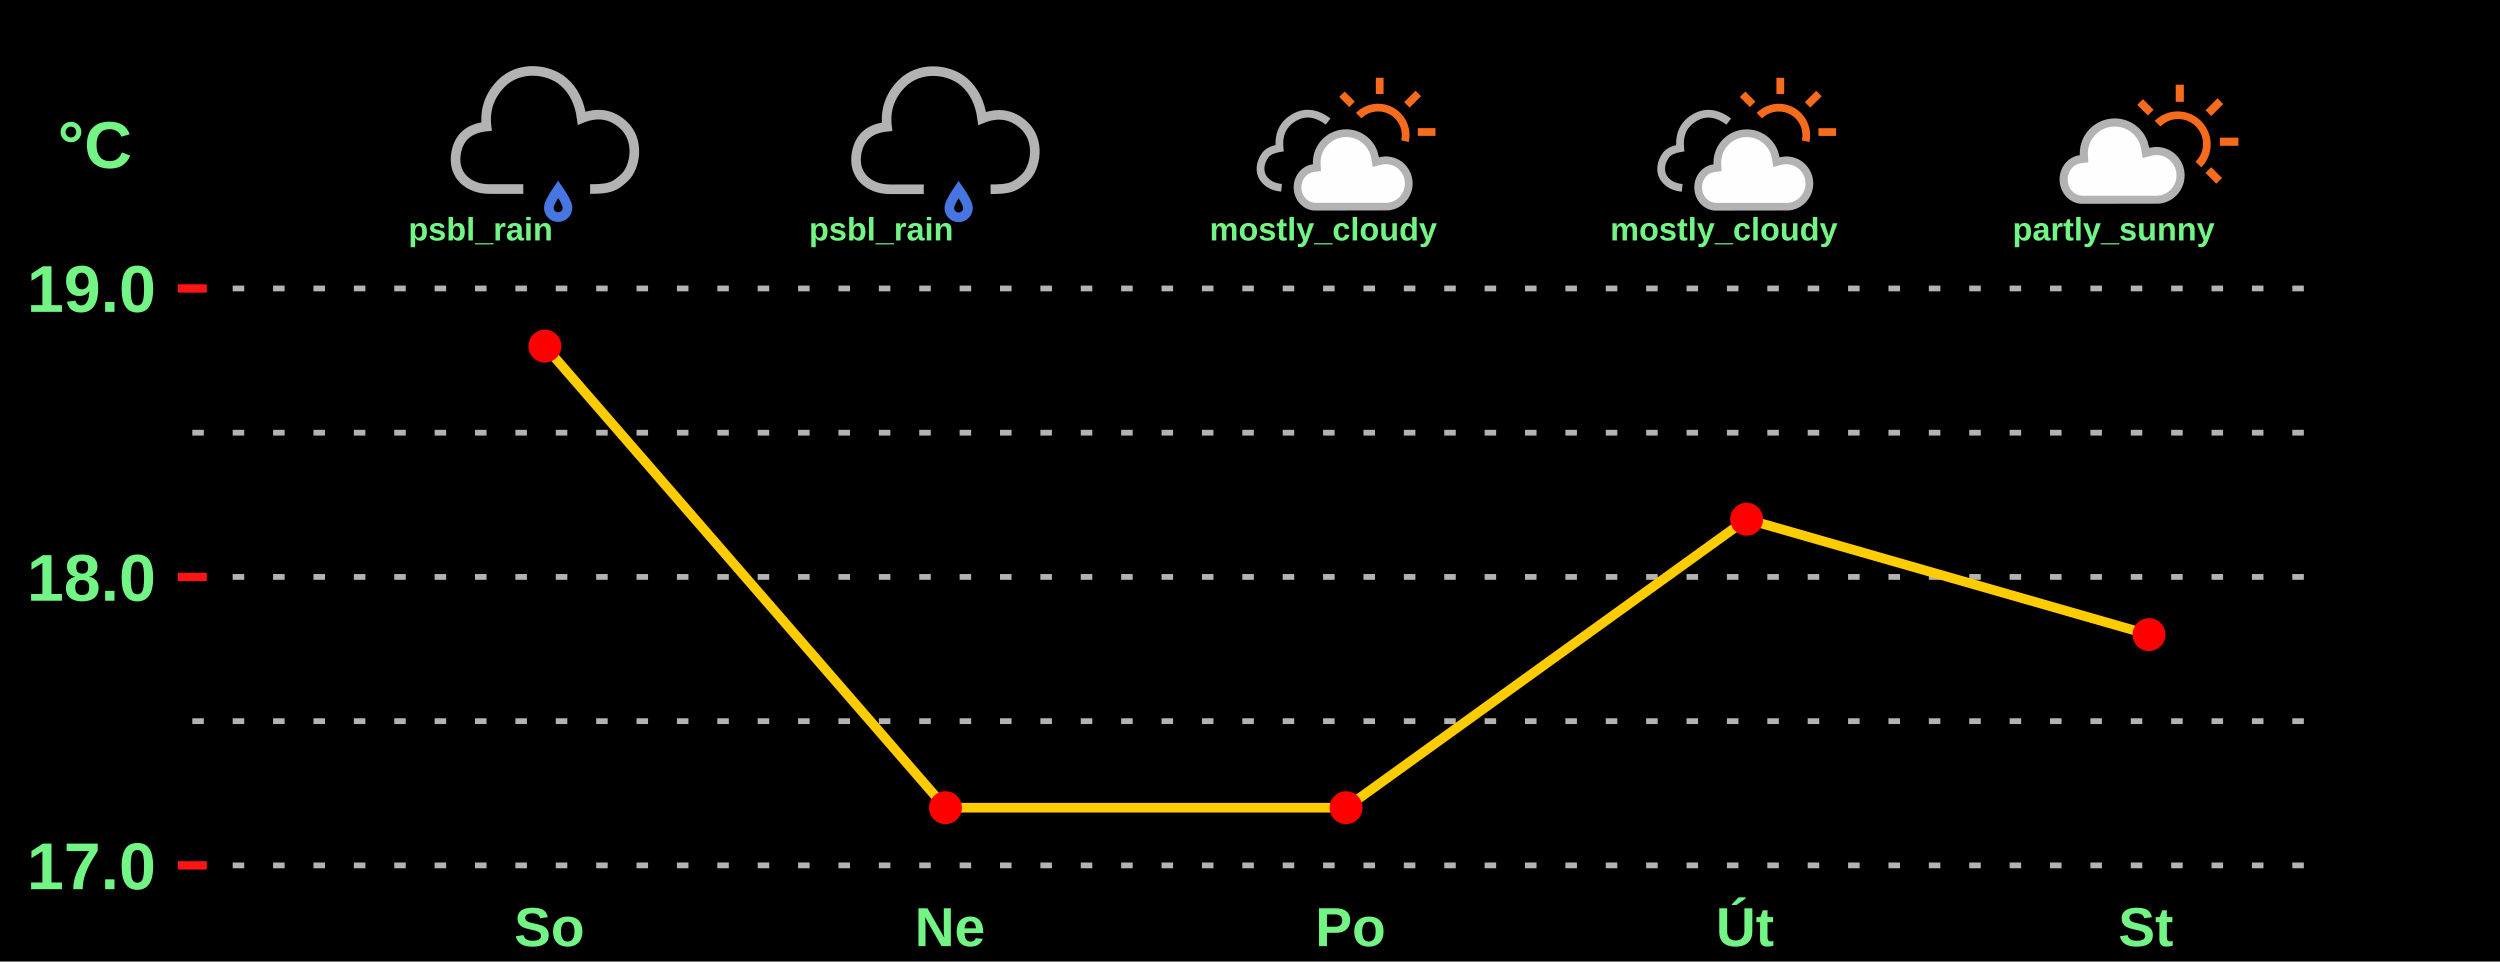
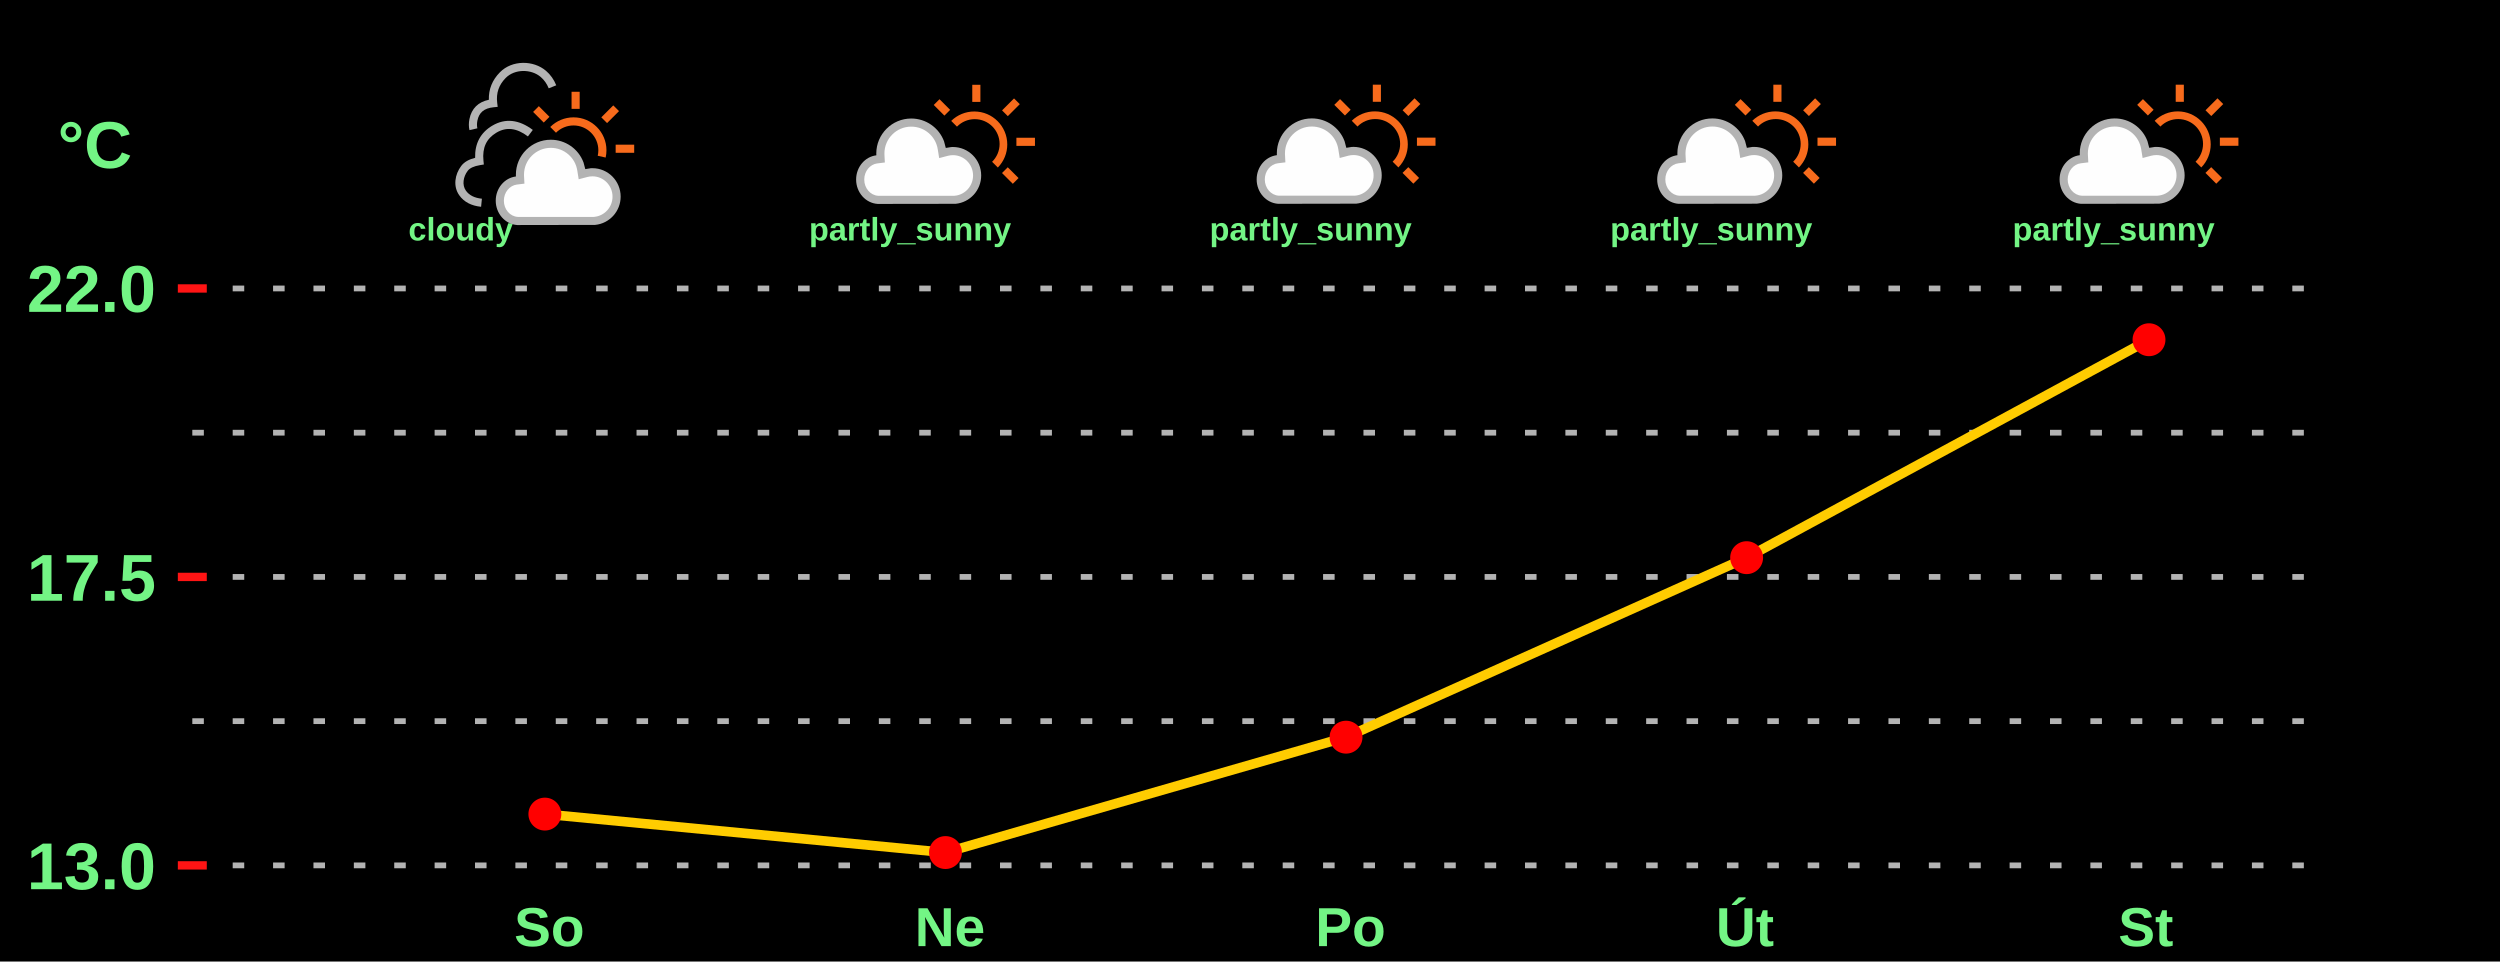
<svg xmlns="http://www.w3.org/2000/svg" clip-rule="evenodd" fill-rule="evenodd" width="1300mm" height="500mm" image-rendering="optimizeQuality" shape-rendering="geometricPrecision" text-rendering="geometricPrecision" viewBox="0 0 130000 50000">
  <path d="m0 0h130000v50000h-130000z" />
  <g fill="none" stroke="#b3b3b3" stroke-dasharray="600 1500" stroke-width="300">
    <path d="m10000 15000h110000" />
    <path d="m10000 22500h110000" />
    <path d="m10000 30000h110000" />
    <path d="m10000 37500h110000" />
    <path d="m10000 45000h110000" />
  </g>
  <path d="m9247 44783h1506v434h-1506z" fill="#ff1414" />
  <path d="m9247 29783h1506v434h-1506z" fill="#ff1414" />
  <path d="m9247 14783h1506v434h-1506z" fill="#ff1414" />
-   <text fill="#73f585" font-family="Arial" font-size="3446" font-weight="bold" x="1400" y="46239">17.0</text>
-   <text fill="#73f585" font-family="Arial" font-size="3446" font-weight="bold" x="1400" y="31239">18.0</text>
-   <text fill="#73f585" font-family="Arial" font-size="3446" font-weight="bold" x="1400" y="16218">19.0</text>
+   <text fill="#73f585" font-family="Arial" font-size="3446" font-weight="bold" x="1400" y="46239">13.0</text>
+   <text fill="#73f585" font-family="Arial" font-size="3446" font-weight="bold" x="1400" y="31239">17.5</text>
+   <text fill="#73f585" font-family="Arial" font-size="3446" font-weight="bold" x="1400" y="16218">22.0</text>
  <text fill="#73f585" font-family="Arial" font-size="3446" font-weight="bold" x="3000" y="8734">°C</text>
  <text fill="#73f585" font-family="Arial" font-size="2863" font-weight="bold" x="26737" y="49200">So</text>
  <text fill="#73f585" font-family="Arial" font-size="2863" font-weight="bold" x="47568" y="49200">Ne</text>
  <text fill="#73f585" font-family="Arial" font-size="2863" font-weight="bold" x="68398" y="49200">Po</text>
  <text fill="#73f585" font-family="Arial" font-size="2863" font-weight="bold" x="89229" y="49200">Út</text>
  <text fill="#73f585" font-family="Arial" font-size="2863" font-weight="bold" x="110152" y="49200">St</text>
-   <path d="m28333 17999 20831 24001 20830 0 20831-15000 20923 5999" fill="none" stroke="#fc0" stroke-width="500" />
-   <circle cx="28333" cy="17999" fill="#f00" r="855" />
-   <circle cx="49164" cy="42000" fill="#f00" r="855" />
-   <circle cx="69994" cy="42000" fill="#f00" r="855" />
-   <circle cx="90825" cy="27000" fill="#f00" r="855" />
-   <circle cx="111748" cy="32999" fill="#f00" r="855" />
-   <text fill="#73f585" font-family="Arial" font-size="1689" font-weight="bold" x="21237" y="12503">psbl_rain</text>
-   <text fill="#73f585" font-family="Arial" font-size="1689" font-weight="bold" x="42068" y="12503">psbl_rain</text>
-   <text fill="#73f585" font-family="Arial" font-size="1689" font-weight="bold" x="62898" y="12503">mostly_cloudy</text>
-   <text fill="#73f585" font-family="Arial" font-size="1689" font-weight="bold" x="83729" y="12503">mostly_cloudy</text>
+   <path d="m28333 42333 20831 2000 20830-6000 20831-9334 20923-11333" fill="none" stroke="#fc0" stroke-width="500" />
+   <circle cx="28333" cy="42333" fill="#f00" r="855" />
+   <circle cx="49164" cy="44333" fill="#f00" r="855" />
+   <circle cx="69994" cy="38333" fill="#f00" r="855" />
+   <circle cx="90825" cy="28999" fill="#f00" r="855" />
+   <circle cx="111748" cy="17666" fill="#f00" r="855" />
+   <text fill="#73f585" font-family="Arial" font-size="1689" font-weight="bold" x="21237" y="12503">cloudy</text>
+   <text fill="#73f585" font-family="Arial" font-size="1689" font-weight="bold" x="42068" y="12503">partly_sunny</text>
+   <text fill="#73f585" font-family="Arial" font-size="1689" font-weight="bold" x="62898" y="12503">partly_sunny</text>
+   <text fill="#73f585" font-family="Arial" font-size="1689" font-weight="bold" x="83729" y="12503">partly_sunny</text>
  <text fill="#73f585" font-family="Arial" font-size="1689" font-weight="bold" x="104652" y="12503">partly_sunny</text>
-   <g fill="none" stroke-width="500">
-     <path d="m27212 9830h-1764c-1087 0-1959-728-1722-1923 158-796 683-1239 1574-1328-104-868 152-1615 768-2239 924-937 2444-768 3228-98 523 446 840 1082 953 1907 811-331 1525-224 2141 324 925 821 626 2251 100 2748-525 498-786 609-1805 609" stroke="#b3b3b3" />
-     <path d="m29024 11290c268 0 486-217 486-485 0-179-162-502-486-971-323 469-485 792-485 971 0 268 217 485 485 485z" stroke="#4776e2" />
+   <path d="m25601 6534c672-399 1388-319 2105 222l-254 338c-588-444-1119-503-1636-197-522 309-744 783-676 1460l20 197-196 32c-326 54-537 156-642 296-235 309-304 735-97 1029 171 241 444 383 834 422l-42 420c-506-51-890-250-1136-599-331-467-230-1086 104-1527 153-203 396-340 722-420-22-741 278-1309 894-1674z" fill="#b3b3b3" />
+   <path d="m30435 8794 282-46c30-1 60-2 90-2 810 0 1467 661 1467 1478 0 769-583 1400-1327 1471l-4051 7c-623-41-1118-592-1118-1267 0-650 459-1186 1050-1258-1-32-2-64-2-95 0-1003 813-1816 1816-1816 759 0 1438 472 1702 1184z" fill="#b3b3b3" />
+   <path d="m30906 11276c533-51 945-505 945-1051 0-584-468-1056-1044-1056-91 0-179 12-265 34l-450 119-74-460c-108-677-692-1174-1376-1174-770 0-1394 623-1394 1393 0 25 1 51 2 75l20 393-390 48c-379 46-679 403-679 839 0 454 323 819 721 843l22 2h3913z" fill="#fefefe" />
+   <path d="m25996 3758c638-647 1745-631 2394-77 235 201 414 453 535 755l-392 157c-96-239-235-435-417-591-488-417-1345-429-1820 52-357 362-502 786-442 1288l26 214-214 22c-492 49-757 272-842 698-28 145-28 278-1 396l-411 95c-41-178-42-371-2-574 109-549 457-891 1010-1005-16-546 178-1027 576-1430z" fill="#b3b3b3" />
+   <g fill="#f76b1c">
+     <path d="m29721 5661v-889h422v889z" />
+     <path d="m31268 6102 622-622 299 298-622 622z" />
+     <path d="m32014 7523h964v422h-964z" />
+     <path d="m28274 6373-553-553 298-299 553 553z" />
+     <path d="m28613 6603c320-320 756-501 1211-501 945 0 1712 767 1712 1713 0 127-14 254-42 378l-412-93c21-93 32-189 32-285 0-713-578-1291-1290-1291-343 0-671 136-913 378z" />
  </g>
-   <g fill="none" stroke-width="500">
-     <path d="m48037 9841h-1764c-1088 0-1959-728-1722-1922 158-797 682-1240 1574-1329-104-868 152-1615 767-2239 924-936 2444-768 3229-98 522 446 840 1082 952 1908 811-332 1525-225 2142 323 925 821 625 2251 100 2748-525 498-787 609-1805 609" stroke="#b3b3b3" />
-     <path d="m49849 11301c268 0 485-217 485-485 0-179-161-502-485-971-323 469-485 792-485 971 0 268 217 485 485 485z" stroke="#4776e2" />
+   <path d="m49181 7693 282-46c30-2 60-3 90-3 811 0 1469 663 1469 1480 0 770-584 1403-1329 1474l-4056 6c-624-41-1119-593-1119-1268 0-651 460-1188 1052-1260-2-31-3-63-3-95 0-1004 815-1818 1819-1818 759 0 1439 473 1704 1185z" fill="#b3b3b3" />
+   <path d="m49653 10178c533-51 946-506 946-1053 0-584-469-1057-1046-1057-90 0-179 12-265 34l-451 119-74-460c-108-677-692-1176-1378-1176-770 0-1395 625-1395 1395 0 25 1 51 2 76l20 393-391 48c-380 46-680 403-680 840 0 454 324 819 722 844l22 1h3918z" fill="#fefefe" />
+   <g fill="#f76b1c">
+     <path d="m50558 5299v-890h423v890z" />
+     <path d="m52107 5741 623-623 299 299-623 623z" />
+     <path d="m52853 7163h965v423h-965z" />
+     <path d="m52403 8698 561 561-298 299-562-561z" />
+     <path d="m49109 6012-554-554 299-299 554 554z" />
+     <path d="m49463 6287c320-314 751-490 1200-490 947 0 1715 768 1715 1715 0 449-176 880-490 1200l-299-299c249-243 390-577 390-925 0-713-579-1292-1292-1292-348 0-682 141-925 390z" />
  </g>
-   <path d="m71706 8179 268-44c29-2 57-2 86-2 772 0 1397 630 1397 1408 0 732-555 1334-1264 1401l-3859 7c-593-39-1064-565-1064-1207 0-620 437-1130 1000-1199-1-29-2-60-2-90 0-955 774-1730 1730-1730 722 0 1369 450 1621 1128z" fill="#b3b3b3" />
-   <path d="m72155 10543c507-48 900-481 900-1001 0-556-446-1006-995-1006-86 0-171 11-252 32l-429 114-71-439c-102-644-658-1118-1311-1118-733 0-1327 594-1327 1327 0 24 1 48 2 72l19 374-372 45c-361 44-647 384-647 800 0 432 308 780 687 803l21 1h3728z" fill="#fefefe" />
-   <path d="m67177 5947c641-379 1322-303 2006 213l-243 321c-559-422-1066-479-1558-187-497 294-708 746-644 1390l19 188-186 31c-311 51-512 148-612 281-224 295-290 701-92 981 163 230 422 364 794 401l-40 401c-482-49-848-238-1083-570-315-446-219-1035 100-1456 145-192 377-323 688-399-22-706 264-1247 851-1595z" fill="#b3b3b3" />
+   <path d="m70009 7686 282-45c30-2 60-3 90-3 811 0 1469 663 1469 1480 0 770-584 1402-1329 1473l-4056 7c-624-41-1119-593-1119-1269 0-651 460-1187 1052-1260-2-31-3-63-3-94 0-1004 814-1818 1818-1818 760 0 1440 473 1705 1185z" fill="#b3b3b3" />
+   <path d="m70481 10172c533-51 946-506 946-1053 0-584-469-1057-1046-1057-91 0-179 12-265 34l-451 119-74-461c-108-677-692-1175-1378-1175-770 0-1395 625-1395 1395 0 25 1 50 2 75l20 393-391 48c-380 47-680 404-680 841 0 454 324 819 722 844l22 1h3918z" fill="#fefefe" />
  <g fill="#f76b1c">
-     <path d="m71543 4890v-847h402v847z" />
-     <path d="m73017 5310 592-593 285 284-593 593z" />
-     <path d="m73727 6663h918v403h-918z" />
-     <path d="m70164 5568-527-527 285-285 527 527z" />
-     <path d="m70510 5870c306-305 721-477 1154-477 901 0 1631 730 1631 1631 0 122-13 243-40 361l-393-89c21-89 31-180 31-272 0-678-550-1229-1229-1229-326 0-639 130-870 360z" />
+     <path d="m71386 5293v-890h422v890z" />
+     <path d="m72935 5734 623-623 299 299-623 623z" />
+     <path d="m73681 7157h965v423h-965z" />
+     <path d="m73231 8692 561 561-299 299-561-561z" />
+     <path d="m69937 6006-554-554 299-299 553 554z" />
+     <path d="m70291 6281c320-314 751-490 1200-490 947 0 1715 768 1715 1715 0 449-176 880-490 1200l-299-299c249-243 390-577 390-925 0-713-579-1292-1292-1292-348 0-682 141-925 390z" />
  </g>
-   <path d="m92538 8181 269-43c28-2 57-3 85-3 772 0 1398 631 1398 1408 0 733-555 1335-1264 1402l-3859 6c-594-38-1065-564-1065-1206 0-620 437-1130 1001-1199-2-30-3-60-3-90 0-955 775-1730 1730-1730 723 0 1370 450 1622 1127z" fill="#b3b3b3" />
-   <path d="m92987 10546c508-49 900-481 900-1002 0-556-446-1005-995-1005-86 0-170 11-252 32l-429 113-70-438c-103-644-659-1119-1311-1119-733 0-1328 595-1328 1328 0 24 1 48 2 72l19 374-371 45c-362 44-647 384-647 800 0 432 308 779 687 803l20 1h3728z" fill="#fefefe" />
-   <path d="m88009 5950c641-379 1323-303 2006 213l-242 321c-560-422-1066-479-1558-188-497 295-709 746-644 1391l19 188-187 30c-310 51-511 149-612 282-223 295-289 701-92 980 163 231 423 365 795 402l-41 400c-481-48-847-238-1082-570-315-445-219-1035 99-1455 146-193 377-323 688-399-21-707 265-1247 851-1595z" fill="#b3b3b3" />
+   <path d="m90837 7687 282-45c30-2 60-3 90-3 811 0 1469 662 1469 1480 0 769-584 1402-1329 1473l-4056 7c-624-41-1119-593-1119-1269 0-651 460-1187 1052-1260-2-31-2-63-2-94 0-1004 814-1818 1818-1818 759 0 1439 472 1704 1184z" fill="#b3b3b3" />
+   <path d="m91309 10172c533-51 946-505 946-1052 0-585-469-1057-1046-1057-90 0-179 11-265 34l-451 119-74-461c-108-677-692-1176-1378-1176-770 0-1395 625-1395 1396 0 25 1 50 2 75l20 393-390 48c-380 46-681 404-681 840 0 455 324 820 723 845l21 1h3919z" fill="#fefefe" />
  <g fill="#f76b1c">
-     <path d="m92375 4893v-847h403v847z" />
-     <path d="m93849 5313 593-593 284 284-593 593z" />
-     <path d="m94560 6666h917v402h-917z" />
-     <path d="m90997 5571-527-527 284-285 527 527-284 284z" />
-     <path d="m91343 5873c305-306 721-478 1153-478 901 0 1632 731 1632 1632 0 121-14 243-40 361l-393-89c20-89 31-180 31-272 0-679-551-1229-1230-1229-326 0-639 130-869 360z" />
+     <path d="m92214 5294v-890h423v890z" />
+     <path d="m93763 5735 623-623 299 299-623 623z" />
+     <path d="m94510 7158h964v423h-964z" />
+     <path d="m94059 8692 562 562-299 299-562-562z" />
+     <path d="m90765 6006-554-553 299-299 554 553z" />
+     <path d="m91119 6281c320-313 752-489 1200-489 947 0 1715 767 1715 1715 0 448-176 879-490 1200l-299-299c250-243 390-577 390-925 0-714-578-1292-1292-1292-348 0-682 140-925 389z" />
  </g>
  <path d="m111760 7687 283-45c29-2 59-3 89-3 811 0 1469 663 1469 1480 0 770-584 1402-1329 1473l-4056 7c-624-41-1118-593-1118-1269 0-651 459-1187 1051-1260-1-31-2-63-2-94 0-1004 814-1818 1818-1818 759 0 1439 473 1704 1185z" fill="#b3b3b3" />
  <path d="m112232 10172c533-50 946-505 946-1052 0-585-469-1057-1046-1057-90 0-179 12-265 34l-451 119-74-461c-108-677-692-1175-1378-1175-770 0-1395 624-1395 1395 0 25 1 50 2 75l20 393-390 48c-380 46-681 404-681 840 0 455 325 820 723 845l21 1h3919z" fill="#fefefe" />
  <g fill="#f76b1c">
    <path d="m113137 5294v-890h423v890z" />
    <path d="m114686 5735 623-623 299 299-623 623z" />
    <path d="m115433 7158h965v423h-965z" />
    <path d="m114982 8693 562 561-299 299-562-562z" />
    <path d="m111688 6006-554-553 299-299 554 554-299 299z" />
    <path d="m112042 6282c321-314 752-490 1200-490 947 0 1715 768 1715 1715 0 448-176 880-490 1200l-299-299c250-243 390-577 390-925 0-714-578-1292-1292-1292-348 0-682 140-925 390z" />
  </g>
</svg>
